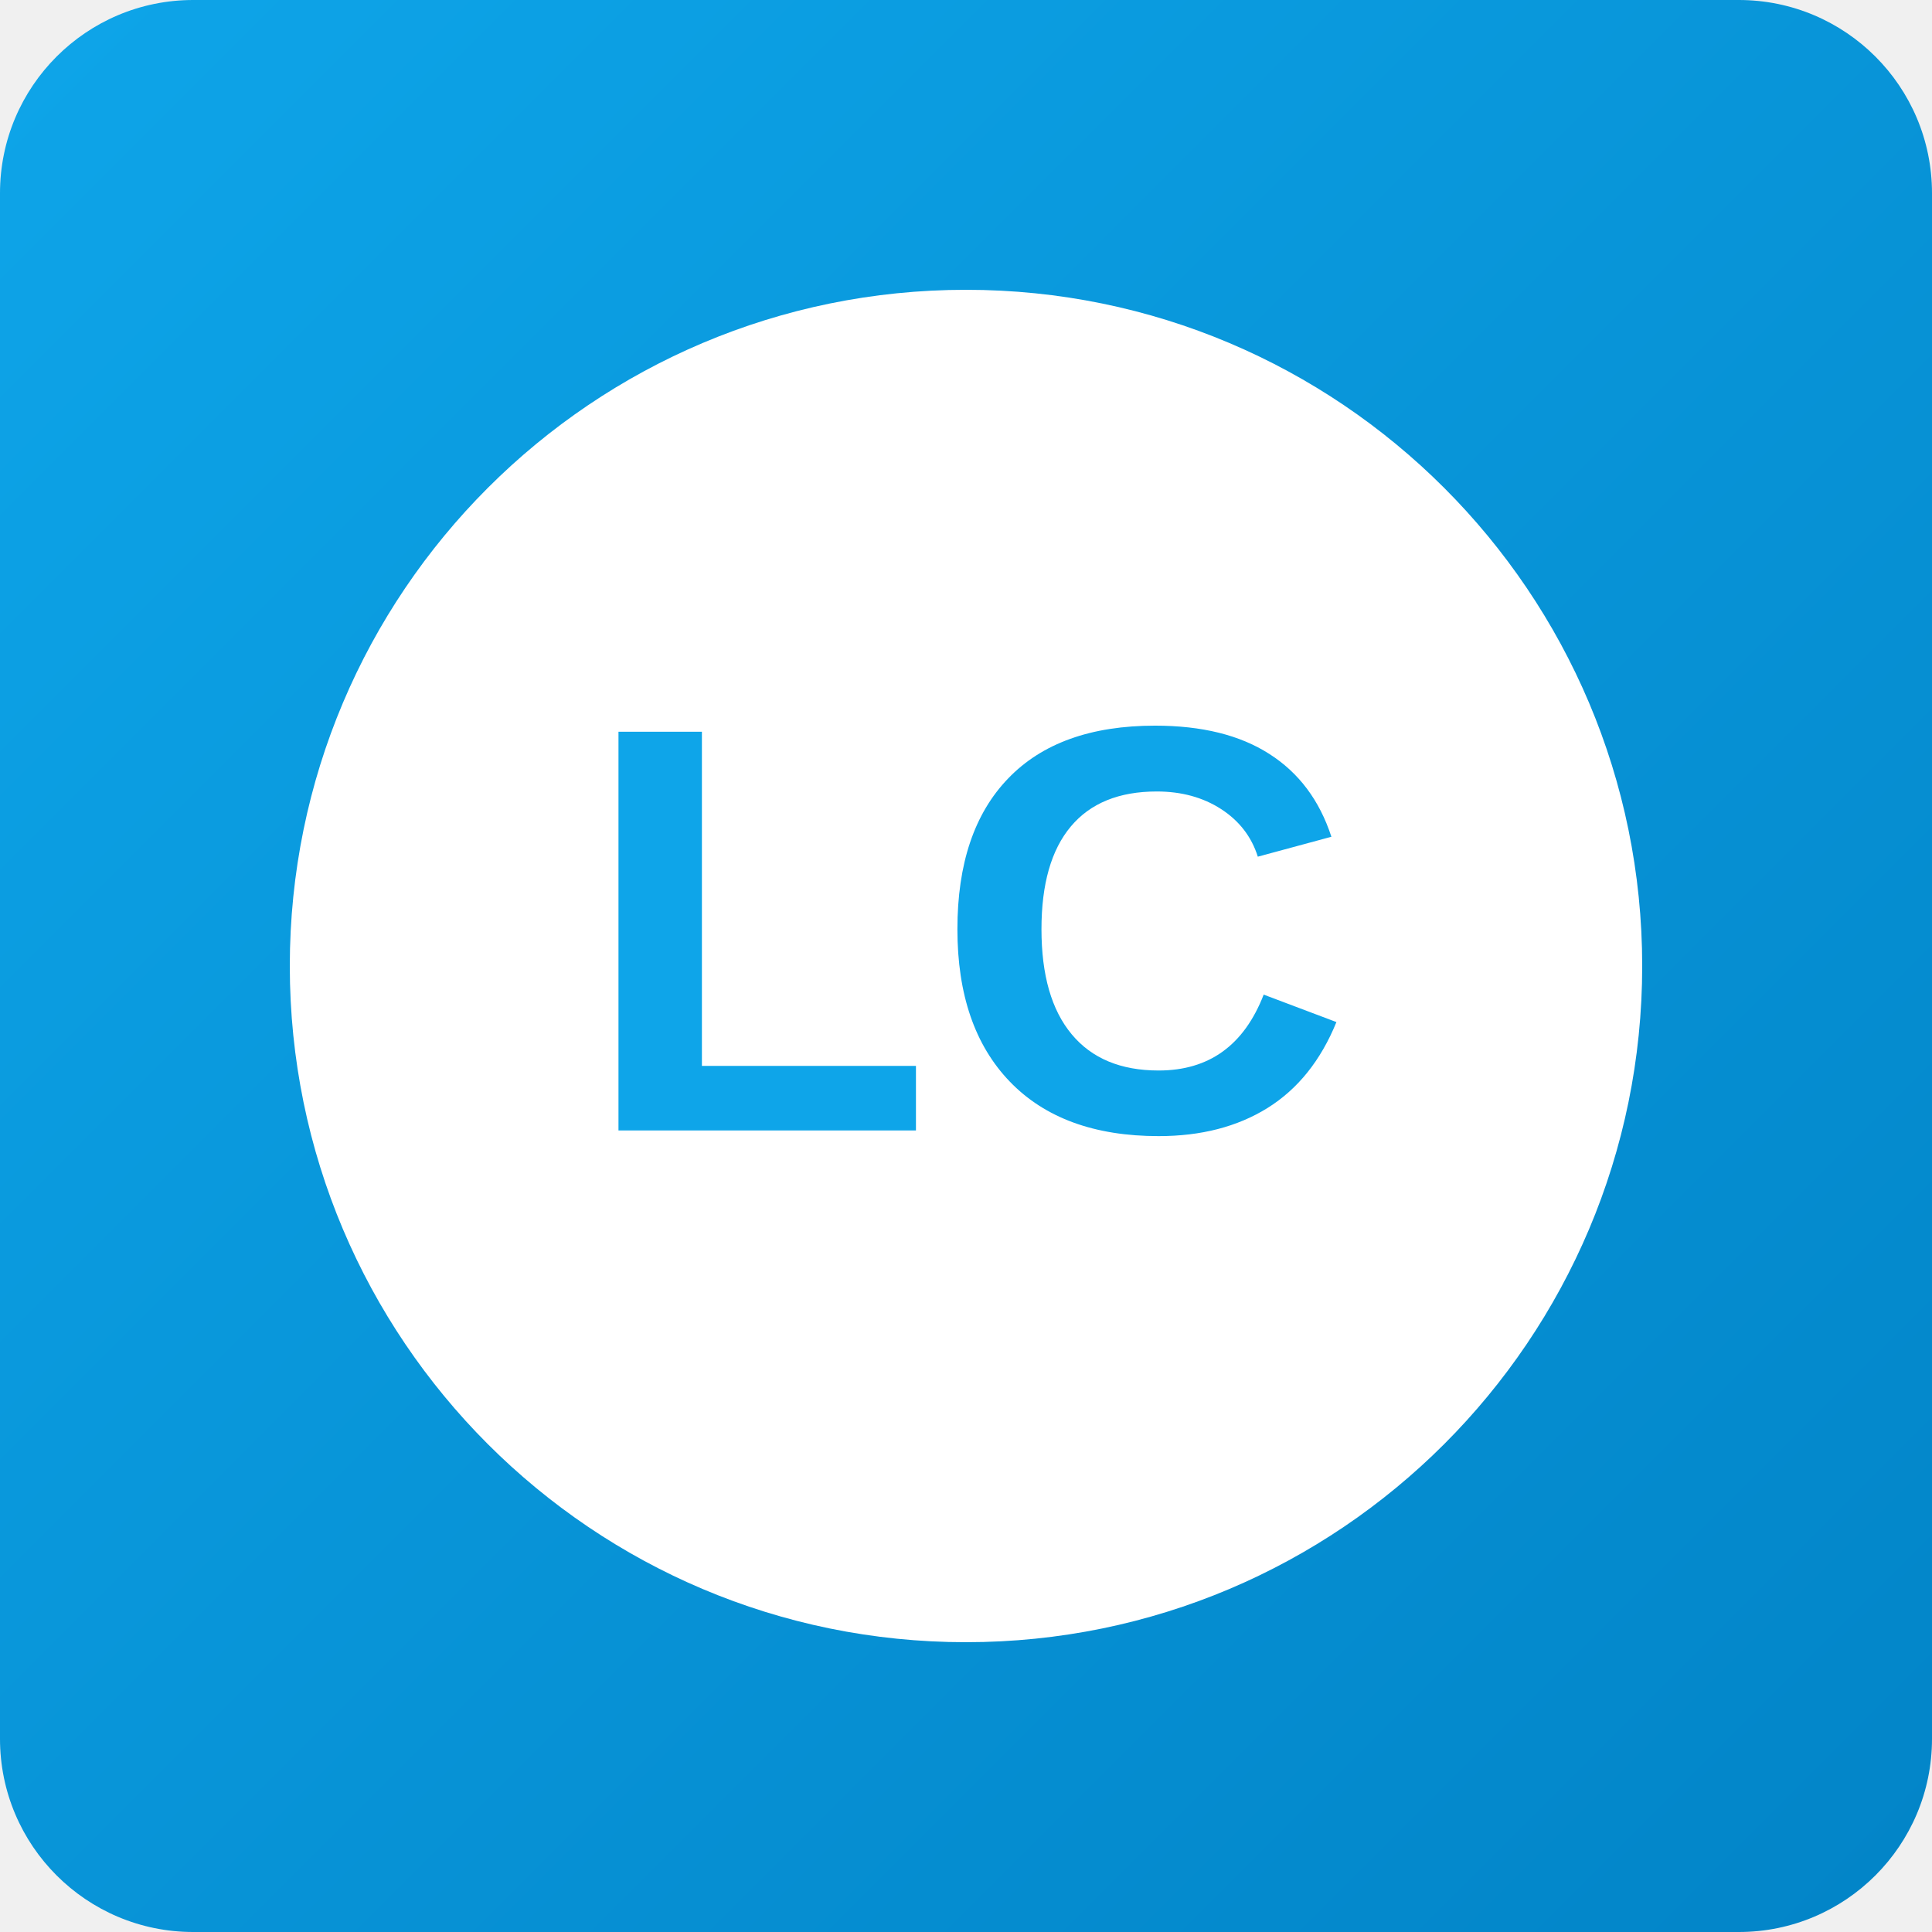
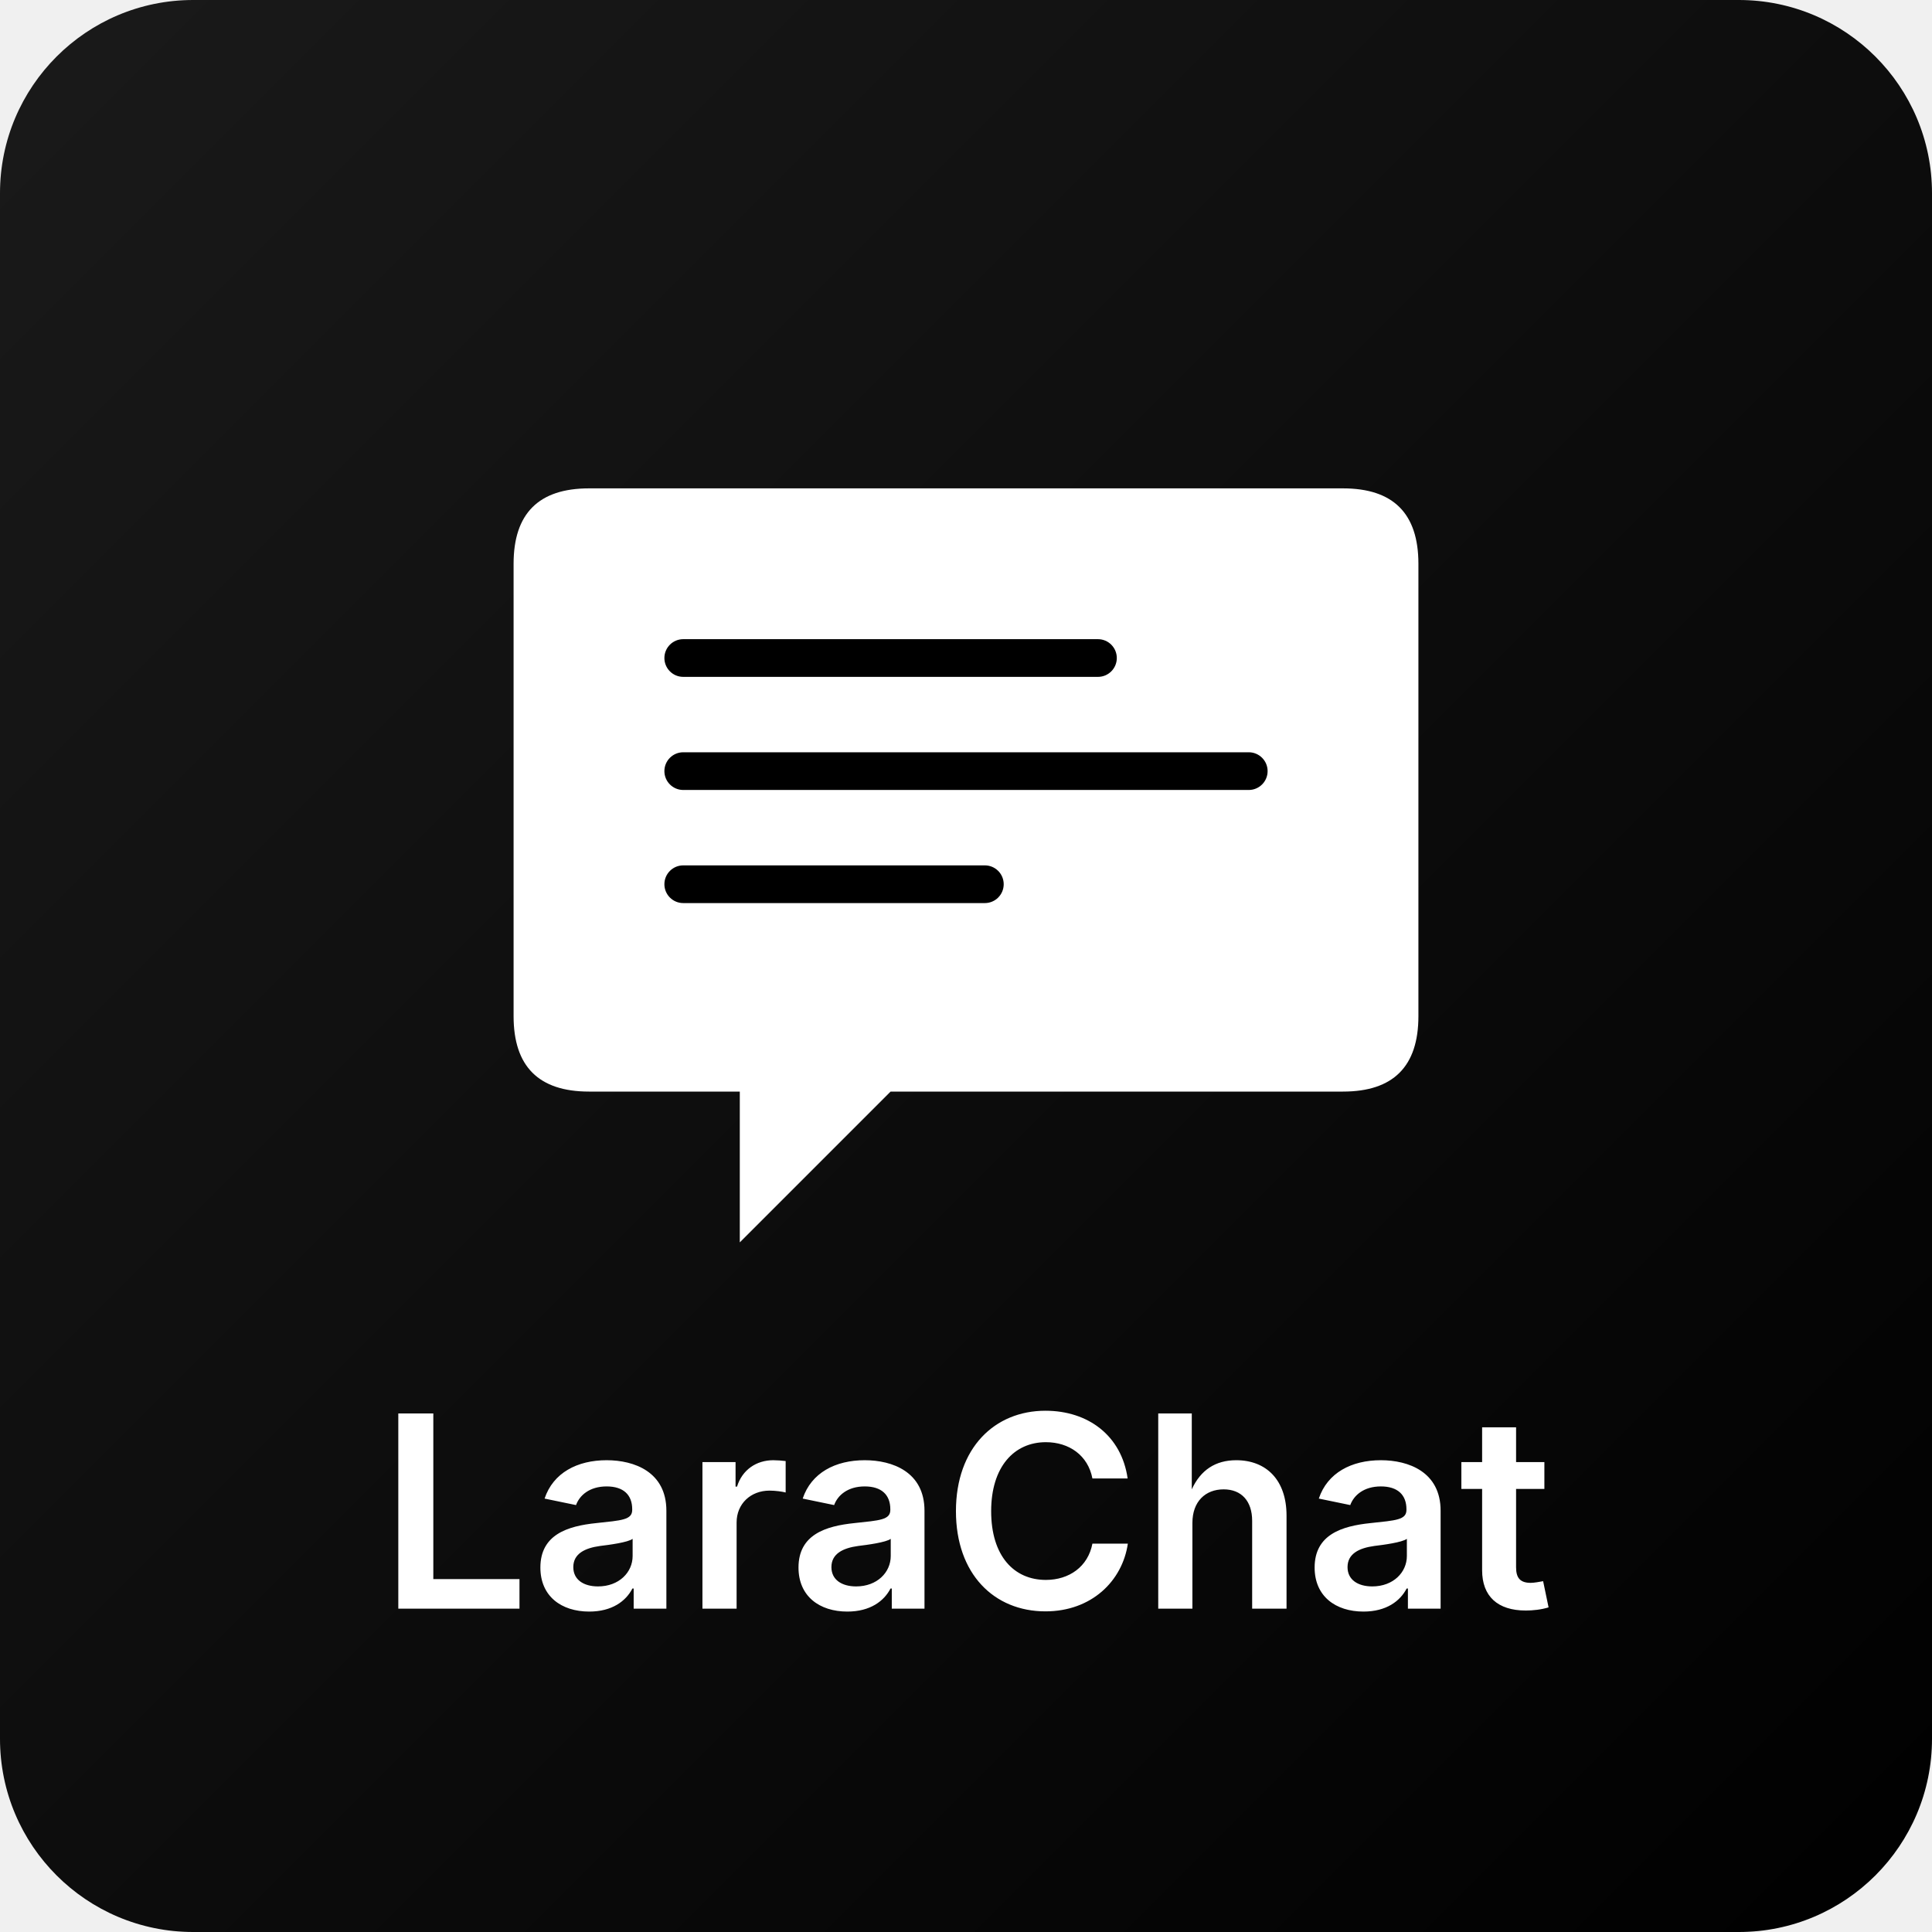
<svg xmlns="http://www.w3.org/2000/svg" width="144" height="144" viewBox="0 0 144 144">
  <defs>
    <linearGradient id="grad144" x1="0%" y1="0%" x2="100%" y2="100%">
-       <stop offset="0%" style="stop-color:#0ea5e9;stop-opacity:1" />
-       <stop offset="100%" style="stop-color:#0284c7;stop-opacity:1" />
+       <stop offset="0%" style="stop-color:#1a1a1a;stop-opacity:1" />
+       <stop offset="100%" style="stop-color:#000000;stop-opacity:1" />
    </linearGradient>
  </defs>
  <rect width="144" height="144" fill="url(#grad144)" rx="14.4" />
-   <circle cx="72" cy="72" r="50.4" fill="white" />
-   <text x="72" y="72" font-family="Arial, sans-serif" font-size="43.2" font-weight="bold" fill="#0ea5e9" text-anchor="middle" dominant-baseline="middle">LC</text>
+   <g transform="translate(72, 64.5) scale(0.281)">
+     <path d="M -120 -80 Q -120 -100 -100 -100 L 100 -100 Q 120 -100 120 -80 L 120 40 Q 120 60 100 60 L -20 60 L -60 100 L -60 60 L -100 60 Q -120 60 -120 40 Z" fill="white" stroke="none" />
+     <rect x="-80" y="-60" width="120" height="10" rx="5" fill="#000000" />
+     <rect x="-80" y="-30" width="160" height="10" rx="5" fill="#000000" />
+     <rect x="-80" y="0" width="90" height="10" rx="5" fill="#000000" />
+   </g>
+   <text x="72" y="112.5" font-family="system-ui, -apple-system, sans-serif" font-size="20" font-weight="600" fill="white" text-anchor="middle" dominant-baseline="middle">LaraChat</text>
</svg>
